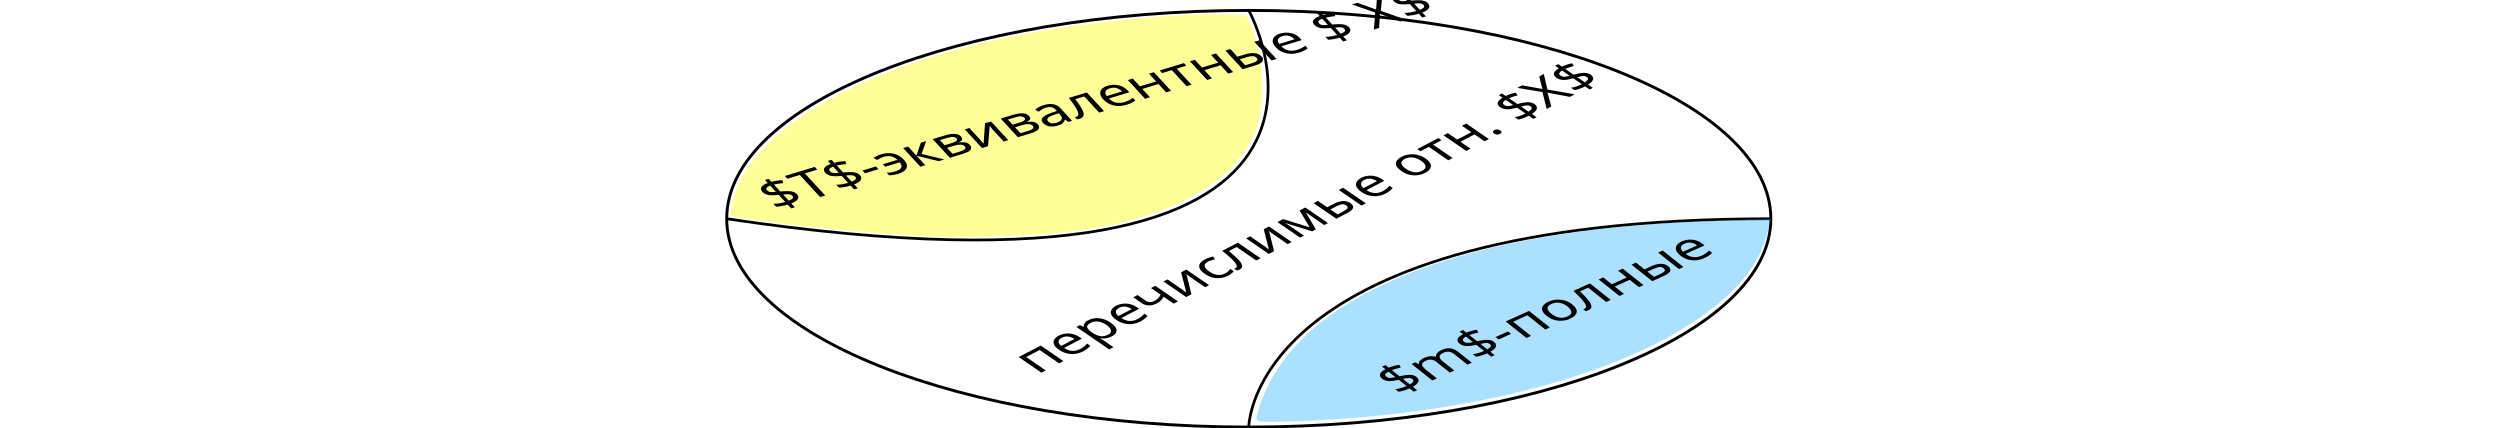
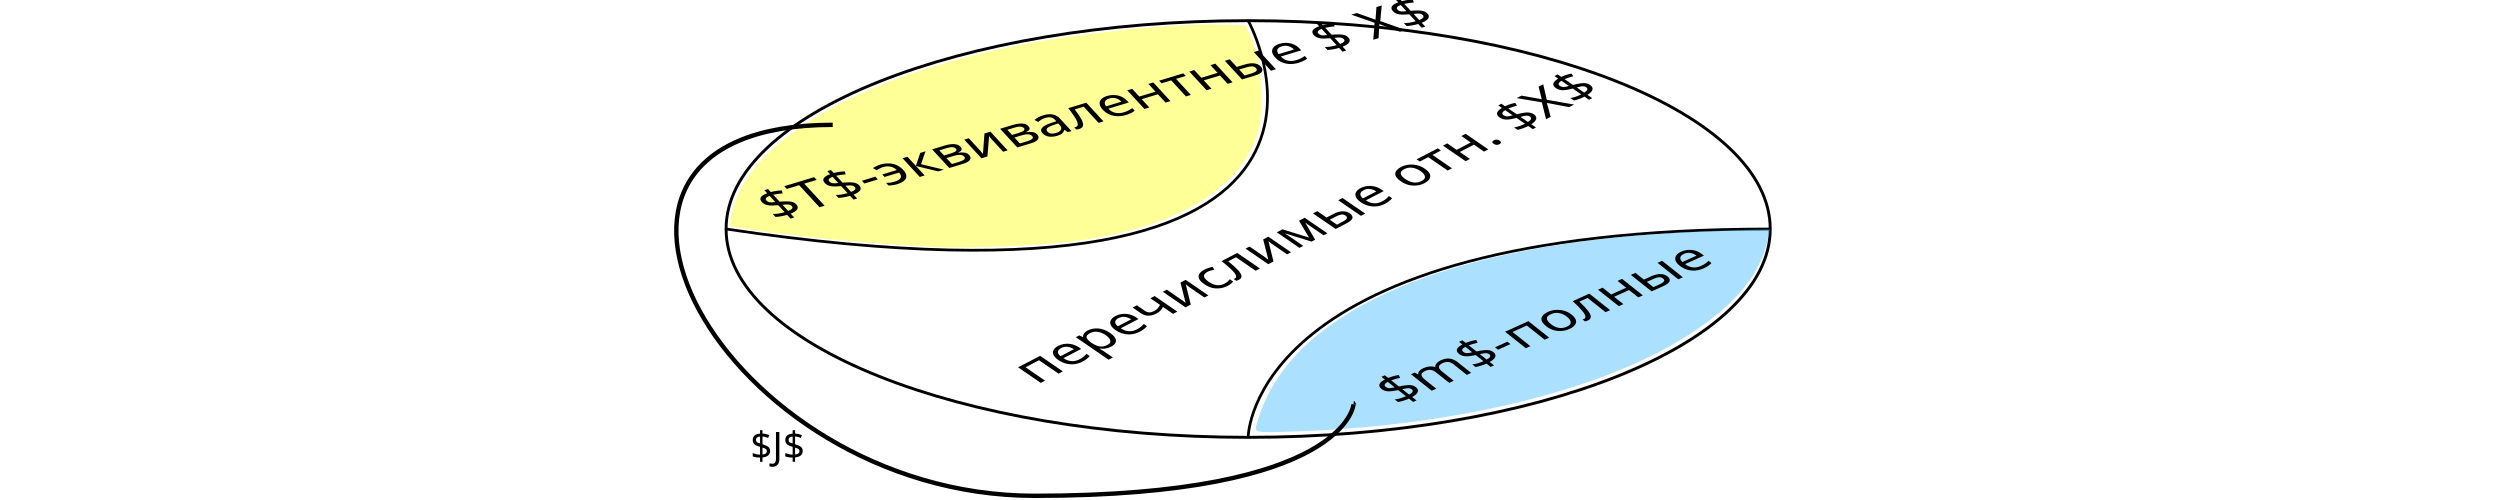
- <svg xmlns="http://www.w3.org/2000/svg" width="240mm" height="41mm" viewBox="0 0 240 41" version="1.1" id="svg8">
-   <defs id="defs2" />
-   <g id="layer1" transform="translate(0,-256)">
-     <ellipse style="opacity:1;fill:none;fill-opacity:1;fill-rule:nonzero;stroke:#000000;stroke-width:0.281;stroke-linecap:round;stroke-linejoin:round;stroke-miterlimit:4;stroke-dasharray:none;stroke-opacity:1;marker-start:none;marker-end:none" id="path816" cx="119.882" cy="277" rx="50.118" ry="20" />
-     <path style="fill:none;stroke:#000000;stroke-width:0.265px;stroke-linecap:butt;stroke-linejoin:miter;stroke-opacity:1" d="M 69.764,277 C 136.588,287 119.882,257 119.882,257" id="path818" />
-     <path style="fill:none;stroke:#000000;stroke-width:0.265px;stroke-linecap:butt;stroke-linejoin:miter;stroke-opacity:1" d="m 170,277 c -50.118,0 -50.118,20 -50.118,20" id="path820" />
-     <path style="opacity:0.533;fill:#ffff3e;fill-opacity:1;fill-rule:nonzero;stroke:none;stroke-width:0.281;stroke-linecap:round;stroke-linejoin:round;stroke-miterlimit:4;stroke-dasharray:none;stroke-opacity:1;marker-start:none;marker-end:none" d="m 89.471,278.723 c -6.546,-0.364 -13.319,-1.025 -17.707,-1.729 l -1.705,-0.273 0.312,-1.381 c 1.677,-7.425 14.221,-14.059 31.547,-16.686 5.621,-0.852 12.346,-1.406 15.531,-1.279 l 2.196,0.087 0.593,1.33 c 0.91,2.041 1.219,6.626 0.596,8.834 -1.552,5.498 -7.852,9.276 -17.582,10.545 -3.243,0.423 -10.712,0.722 -13.78,0.551 z" id="path822" />
-     <path style="opacity:0.366;fill:#19aeff;fill-opacity:1;fill-rule:nonzero;stroke:none;stroke-width:0.281;stroke-linecap:round;stroke-linejoin:round;stroke-miterlimit:4;stroke-dasharray:none;stroke-opacity:1;marker-start:none;marker-end:none" d="m 120.626,296.098 c 0,-0.269 0.327,-1.275 0.727,-2.235 4.139,-9.945 19.687,-15.924 43.407,-16.693 L 170,277 l -0.278,1.172 c -0.809,3.417 -3.264,6.287 -7.842,9.172 -8.112,5.112 -21.779,8.478 -36.815,9.068 -4.116,0.161 -4.439,0.139 -4.439,-0.315 z" id="path824" />
-     <text id="text828" xml:space="preserve" style="font-size:4.788px;font-family:'Iosevka Term';-inkscape-font-specification:'Iosevka Term, Normal';fill:#000000;fill-opacity:1;stroke:none;stroke-width:0.265" y="335.096" x="-189.918" transform="matrix(0.9742758,-0.5084068,0.8493419,0.5831909,0,0)">
-       <tspan id="tspan826" x="-189.918" y="335.096" style="stroke-width:0.265">перечислимые отн. $X$</tspan>
+ <svg xmlns="http://www.w3.org/2000/svg" width="240mm" height="48mm" viewBox="0 0 240 48" version="1.1" id="svg8">
+   <defs id="defs2">
+     <marker markerWidth="0.911" markerHeight="1.69" refX="0" refY="0" orient="auto-start-reverse" id="marker-arrow-1.0616">
+       <g id="g829" transform="scale(1.343431)">
+         <path id="path827" style="fill:none;stroke:#000000;stroke-width:0.6;stroke-linecap:round;stroke-linejoin:round;stroke-miterlimit:10;stroke-dasharray:none;stroke-opacity:1" d="M -1.554,2.072 C -1.425,1.295 0,0.13 0.389,0 0,-0.13 -1.425,-1.295 -1.554,-2.072" />
+       </g>
+     </marker>
+     <marker markerWidth="0.911" markerHeight="1.69" refX="0" refY="0" orient="auto-start-reverse" id="marker-arrow-1.5923999999999998">
+       <g id="g853" transform="scale(1.073399)">
+         <path id="path851" style="fill:none;stroke:#000000;stroke-width:0.6;stroke-linecap:round;stroke-linejoin:round;stroke-miterlimit:10;stroke-dasharray:none;stroke-opacity:1" d="M -1.554,2.072 C -1.425,1.295 0,0.13 0.389,0 0,-0.13 -1.425,-1.295 -1.554,-2.072" />
+       </g>
+     </marker>
+   </defs>
+   <g id="layer1" transform="translate(0,-249)">
+     <ellipse style="opacity:1;fill:none;fill-opacity:1;fill-rule:nonzero;stroke:#000000;stroke-width:0.281;stroke-linecap:round;stroke-linejoin:round;stroke-miterlimit:4;stroke-dasharray:none;stroke-opacity:1;marker-start:none;marker-end:none" id="path816" cx="119.823" cy="270.984" rx="50.118" ry="20" />
+     <path style="fill:none;stroke:#000000;stroke-width:0.265px;stroke-linecap:butt;stroke-linejoin:miter;stroke-opacity:1" d="m 69.706,270.984 c 66.824,10 50.118,-20 50.118,-20" id="path818" />
+     <path style="fill:none;stroke:#000000;stroke-width:0.265px;stroke-linecap:butt;stroke-linejoin:miter;stroke-opacity:1" d="m 169.941,270.984 c -50.118,0 -50.118,20 -50.118,20" id="path820" />
+     <path style="opacity:0.533;fill:#ffff3e;fill-opacity:1;fill-rule:nonzero;stroke:none;stroke-width:0.281;stroke-linecap:round;stroke-linejoin:round;stroke-miterlimit:4;stroke-dasharray:none;stroke-opacity:1;marker-start:none;marker-end:none" d="m 89.412,272.707 c -6.546,-0.364 -13.319,-1.025 -17.707,-1.729 L 70,270.704 l 0.312,-1.381 c 1.677,-7.425 14.221,-14.059 31.547,-16.686 5.621,-0.852 12.346,-1.406 15.531,-1.279 l 2.196,0.087 0.593,1.33 c 0.91,2.041 1.219,6.626 0.596,8.834 -1.552,5.498 -7.852,9.276 -17.582,10.545 -3.243,0.423 -10.712,0.722 -13.78,0.551 z" id="path822" />
+     <path style="opacity:0.366;fill:#19aeff;fill-opacity:1;fill-rule:nonzero;stroke:none;stroke-width:0.281;stroke-linecap:round;stroke-linejoin:round;stroke-miterlimit:4;stroke-dasharray:none;stroke-opacity:1;marker-start:none;marker-end:none" d="m 120.568,290.082 c 0,-0.269 0.327,-1.275 0.727,-2.235 4.139,-9.945 19.687,-15.924 43.407,-16.693 l 5.239,-0.17 -0.278,1.172 c -0.809,3.417 -3.264,6.287 -7.842,9.172 -8.112,5.112 -21.779,8.478 -36.815,9.068 -4.116,0.161 -4.439,0.139 -4.439,-0.315 z" id="path824" />
+     <text id="text828" xml:space="preserve" style="font-size:4.788px;font-family:'Iosevka Term';-inkscape-font-specification:'Iosevka Term, Normal';fill:#000000;fill-opacity:1;stroke:none;stroke-width:0.265" y="329.205" x="-184.842" transform="matrix(0.9742758,-0.5084068,0.8493419,0.5831909,0,0)">
+       <tspan id="tspan826" x="-184.842" y="329.205" style="stroke-width:0.265">перечислимые отн. $X$</tspan>
    </text>
-     <text id="text842" xml:space="preserve" style="font-size:4.788px;font-family:'Iosevka Term';-inkscape-font-specification:'Iosevka Term, Normal';fill:#000000;fill-opacity:1;stroke:none;stroke-width:0.265" y="334.115" x="-125.855" transform="matrix(1.118447,-0.3383111,0.6440601,0.6992795,0,0)">
-       <tspan id="tspan840" x="-125.855" y="334.115" style="stroke-width:0.265">$T$-эквивалентные $ X$</tspan>
+     <text id="text842" xml:space="preserve" style="font-size:4.788px;font-family:'Iosevka Term';-inkscape-font-specification:'Iosevka Term, Normal';fill:#000000;fill-opacity:1;stroke:none;stroke-width:0.265" y="327.366" x="-122.021" transform="matrix(1.118447,-0.3383111,0.6440601,0.6992795,0,0)">
+       <tspan id="tspan840" x="-122.021" y="327.366" style="stroke-width:0.265">$T$-эквивалентные $ X$</tspan>
    </text>
-     <text id="text856" xml:space="preserve" style="font-size:4.788px;font-family:'Iosevka Term';-inkscape-font-specification:'Iosevka Term, Normal';fill:#000000;fill-opacity:1;stroke:none;stroke-width:0.265" y="365.879" x="-145.994" transform="matrix(1.031676,-0.4660695,0.7786134,0.6175503,0,0)">
-       <tspan id="tspan854" x="-145.994" y="365.879" style="stroke-width:0.265">$m$-полные</tspan>
+     <text id="text856" xml:space="preserve" style="font-size:4.788px;font-family:'Iosevka Term';-inkscape-font-specification:'Iosevka Term, Normal';fill:#000000;fill-opacity:1;stroke:none;stroke-width:0.265" y="359.645" x="-141.345" transform="matrix(1.031676,-0.4660695,0.7786135,0.6175503,0,0)">
+       <tspan id="tspan854" x="-141.345" y="359.645" style="stroke-width:0.265">$m$-полные</tspan>
+     </text>
+     <path style="fill:none;fill-opacity:1;stroke:#000000;stroke-width:0.421;stroke-linecap:butt;stroke-linejoin:miter;stroke-dasharray:none;stroke-opacity:1;marker-start:none;marker-end:url(#marker-arrow-1.5923999999999998)" d="m 79.941,260.984 c -30,0 -10.621,35.614 19.379,35.614 30,0 30.621,-8.789 30.621,-8.789" id="path825" />
+     <text id="text960" xml:space="preserve" style="font-size:3.704px;font-family:'Iosevka Term';-inkscape-font-specification:'Iosevka Term, Normal';fill:#000000;fill-opacity:1;stroke:none;stroke-width:0.265" y="293.114" x="72.026">
+       <tspan id="tspan958" x="72.026" y="293.114" style="stroke-width:0.265">$J$</tspan>
    </text>
  </g>
</svg>
